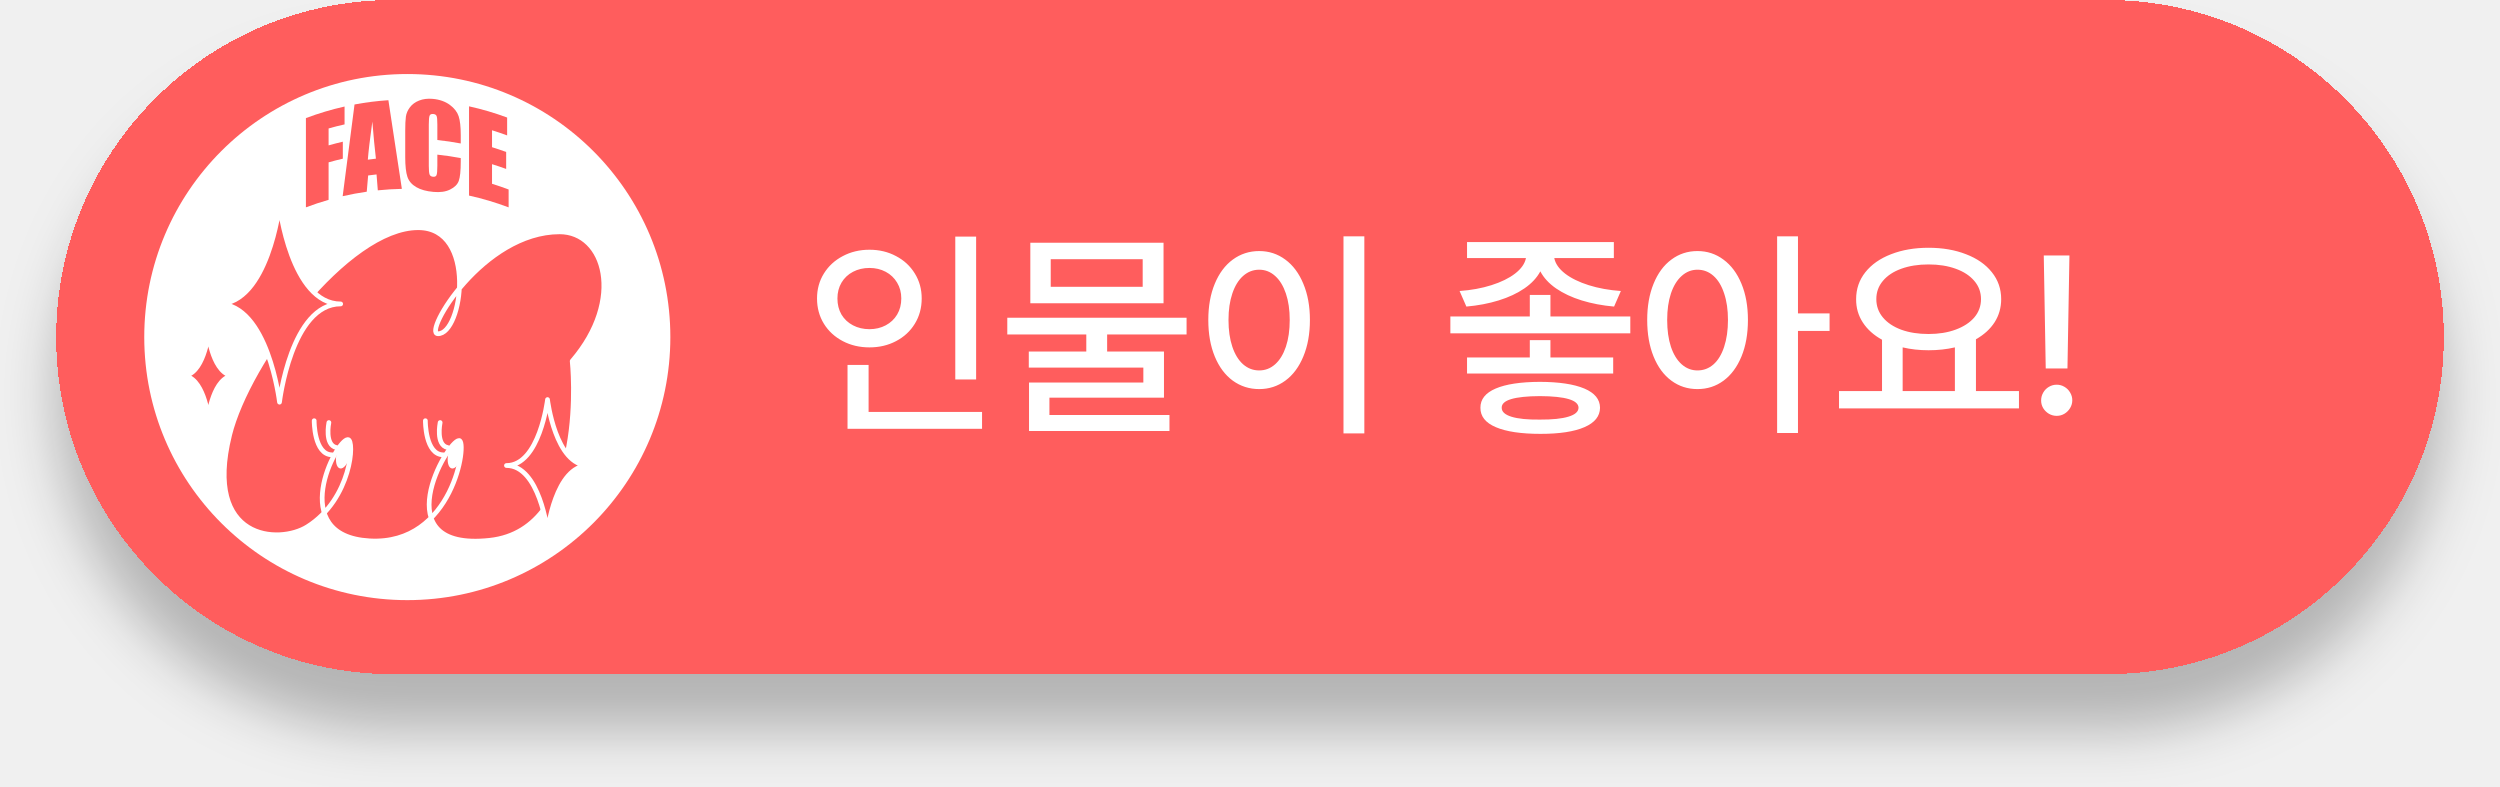
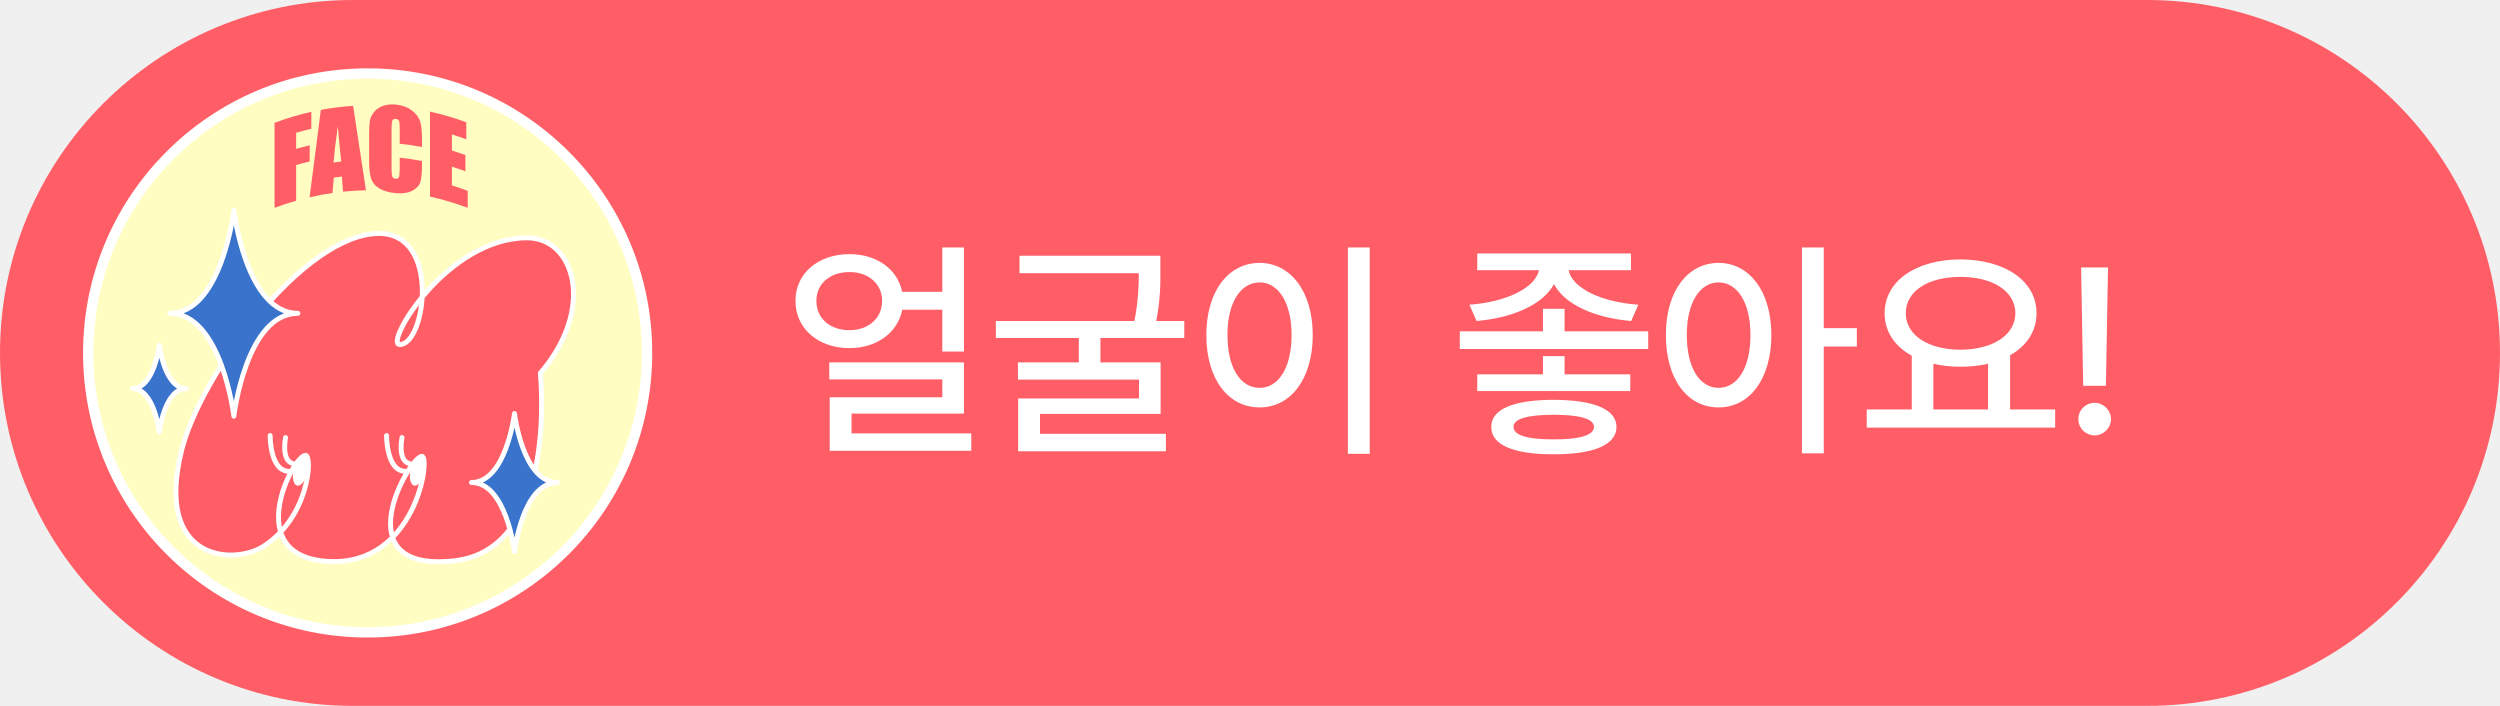
- <svg xmlns="http://www.w3.org/2000/svg" width="178" height="56" viewBox="0 0 178 56" fill="none">
-   <g filter="url(#filter0_d_1640_10183)">
-     <rect x="4" width="170" height="48" rx="24" fill="#FF5D5D" shape-rendering="crispEdges" />
-     <path d="M29 43C39.493 43 48 34.493 48 24C48 13.507 39.493 5 29 5C18.507 5 10 13.507 10 24C10 34.493 18.507 43 29 43Z" fill="white" stroke="#FF5D5D" stroke-width="0.542" stroke-miterlimit="10" />
-     <path d="M16.349 30.972C14.481 38.507 19.883 38.759 21.881 37.504C25.036 35.523 25.274 31.296 24.771 31.296C23.94 31.296 20.345 38.168 26.314 38.51C32.286 38.852 33.304 31.364 32.689 31.364C31.852 31.364 27.271 39.285 34.858 38.472C42.027 37.704 40.74 25.71 40.74 25.71C44.524 21.31 43.08 16.507 39.846 16.507C34.38 16.507 30.125 23.722 31.171 23.761C32.916 23.826 34.01 16.212 29.773 16.212C24.707 16.212 17.643 25.749 16.348 30.971L16.349 30.972Z" fill="#FF5D5D" stroke="white" stroke-width="0.336" stroke-linecap="round" stroke-linejoin="round" />
-     <path d="M19.901 28.634C19.901 28.634 20.733 21.64 24.256 21.64C20.733 21.64 19.901 14.646 19.901 14.646C19.901 14.646 19.069 21.64 15.546 21.64C19.069 21.64 19.901 28.634 19.901 28.634Z" fill="#FF5D5D" stroke="white" stroke-width="0.336" stroke-linecap="round" stroke-linejoin="round" />
-     <path d="M14.834 29.702C14.834 29.702 15.184 26.754 16.67 26.754C15.184 26.754 14.834 23.805 14.834 23.805C14.834 23.805 14.483 26.754 12.998 26.754C14.483 26.754 14.834 29.702 14.834 29.702Z" fill="#FF5D5D" stroke="white" stroke-width="0.336" stroke-linecap="round" stroke-linejoin="round" />
-     <path d="M38.983 37.841C38.983 37.841 39.542 33.145 41.908 33.145C39.542 33.145 38.983 28.449 38.983 28.449C38.983 28.449 38.425 33.145 36.059 33.145C38.425 33.145 38.983 37.841 38.983 37.841Z" fill="#FF5D5D" stroke="white" stroke-width="0.336" stroke-linecap="round" stroke-linejoin="round" />
-     <path d="M22.37 29.954C22.37 29.954 22.346 32.385 23.657 32.385" stroke="white" stroke-width="0.336" stroke-miterlimit="10" stroke-linecap="round" />
-     <path d="M23.417 30.085C23.417 30.085 23.086 31.694 23.955 31.865" stroke="white" stroke-width="0.336" stroke-miterlimit="10" stroke-linecap="round" />
-     <path d="M30.287 29.954C30.287 29.954 30.263 32.385 31.574 32.385" stroke="white" stroke-width="0.336" stroke-miterlimit="10" stroke-linecap="round" />
-     <path d="M31.338 30.085C31.338 30.085 31.006 31.694 31.876 31.865" stroke="white" stroke-width="0.336" stroke-miterlimit="10" stroke-linecap="round" />
-     <path d="M24.896 32.491C25.023 31.954 24.919 31.471 24.665 31.41C24.41 31.35 24.1 31.735 23.973 32.272C23.846 32.808 23.949 33.292 24.204 33.352C24.459 33.413 24.768 33.027 24.896 32.491Z" fill="white" />
-     <path d="M32.849 32.49C32.977 31.953 32.873 31.47 32.618 31.409C32.364 31.349 32.054 31.735 31.927 32.271C31.8 32.807 31.903 33.291 32.158 33.352C32.413 33.412 32.722 33.026 32.849 32.49Z" fill="white" />
-     <path d="M21.78 8.409C22.682 8.069 23.602 7.794 24.533 7.585V8.857C24.151 8.942 23.772 9.039 23.396 9.146V10.351C23.732 10.255 24.069 10.168 24.409 10.089C24.409 10.492 24.409 10.895 24.409 11.298C24.069 11.376 23.732 11.463 23.396 11.559V14.229C22.852 14.383 22.313 14.563 21.781 14.763V8.408L21.78 8.409Z" fill="#FF5D5D" />
-     <path d="M27.653 7.134C27.973 9.231 28.293 11.335 28.613 13.447C28.041 13.459 27.47 13.493 26.9 13.552C26.87 13.175 26.84 12.796 26.81 12.419C26.611 12.44 26.411 12.465 26.212 12.493C26.179 12.878 26.145 13.264 26.112 13.649C25.538 13.731 24.966 13.838 24.398 13.969C24.679 11.786 24.959 9.61 25.242 7.439C26.041 7.289 26.846 7.187 27.654 7.135L27.653 7.134ZM26.765 11.297C26.681 10.588 26.596 9.707 26.51 8.658C26.34 9.895 26.233 10.8 26.19 11.369C26.381 11.342 26.573 11.319 26.765 11.297V11.297Z" fill="#FF5D5D" />
-     <path d="M32.805 10.215C32.252 10.11 31.697 10.028 31.139 9.97V8.865C31.139 8.544 31.122 8.342 31.086 8.259C31.05 8.175 30.971 8.127 30.849 8.116C30.711 8.104 30.623 8.145 30.586 8.24C30.55 8.333 30.531 8.541 30.531 8.864V11.815C30.531 12.123 30.55 12.327 30.586 12.424C30.623 12.521 30.706 12.574 30.837 12.586C30.961 12.597 31.043 12.558 31.081 12.468C31.119 12.378 31.139 12.158 31.139 11.809V11.011C31.697 11.069 32.253 11.151 32.805 11.255V11.504C32.805 12.161 32.758 12.618 32.665 12.877C32.571 13.135 32.366 13.338 32.045 13.496C31.725 13.655 31.328 13.707 30.857 13.663C30.366 13.619 29.961 13.512 29.642 13.326C29.322 13.141 29.111 12.898 29.007 12.588C28.904 12.278 28.852 11.813 28.852 11.19V9.334C28.852 8.876 28.867 8.532 28.899 8.303C28.932 8.074 29.026 7.853 29.184 7.642C29.342 7.432 29.561 7.268 29.843 7.158C30.123 7.048 30.446 7.006 30.809 7.039C31.302 7.083 31.708 7.232 32.027 7.466C32.347 7.702 32.556 7.975 32.655 8.274C32.755 8.574 32.804 9.02 32.805 9.613V10.216V10.215Z" fill="#FF5D5D" />
-     <path d="M33.395 7.57C34.312 7.773 35.219 8.039 36.108 8.369V9.641C35.752 9.509 35.394 9.388 35.032 9.275V10.48C35.37 10.585 35.705 10.698 36.039 10.821V12.029C35.705 11.907 35.37 11.793 35.032 11.689V13.086C35.429 13.209 35.823 13.344 36.214 13.492V14.764C35.29 14.416 34.349 14.136 33.395 13.925V7.57V7.57Z" fill="#FF5D5D" />
-     <path d="M69.5 27.016H68.016V16.844H69.5V27.016ZM58.172 21.25C58.172 20.588 58.336 19.995 58.664 19.469C58.992 18.943 59.44 18.531 60.008 18.234C60.575 17.932 61.208 17.781 61.906 17.781C62.604 17.781 63.234 17.932 63.797 18.234C64.365 18.531 64.81 18.943 65.133 19.469C65.461 19.995 65.625 20.588 65.625 21.25C65.625 21.922 65.461 22.523 65.133 23.055C64.81 23.581 64.365 23.992 63.797 24.289C63.234 24.586 62.604 24.734 61.906 24.734C61.208 24.734 60.575 24.586 60.008 24.289C59.44 23.992 58.992 23.581 58.664 23.055C58.336 22.523 58.172 21.922 58.172 21.25ZM59.625 21.25C59.625 21.682 59.721 22.065 59.914 22.398C60.112 22.727 60.385 22.982 60.734 23.164C61.083 23.346 61.474 23.438 61.906 23.438C62.333 23.438 62.719 23.346 63.062 23.164C63.406 22.982 63.677 22.727 63.875 22.398C64.073 22.065 64.172 21.682 64.172 21.25C64.172 20.828 64.073 20.453 63.875 20.125C63.677 19.792 63.406 19.534 63.062 19.352C62.719 19.169 62.333 19.078 61.906 19.078C61.474 19.078 61.083 19.169 60.734 19.352C60.385 19.534 60.112 19.792 59.914 20.125C59.721 20.453 59.625 20.828 59.625 21.25ZM60.344 25.984H61.844V29.328H69.922V30.531H60.344V25.984ZM84.484 23.812H78.828V25.031H82.875V28.312H74.719V29.547H83.266V30.688H73.266V27.234H81.406V26.172H73.25V25.031H77.344V23.812H71.719V22.625H84.484V23.812ZM73.359 17.281H82.844V21.594H73.359V17.281ZM81.359 20.422V18.453H74.812V20.422H81.359ZM97.141 30.859H95.656V16.828H97.141V30.859ZM86.031 22.781C86.031 21.802 86.185 20.943 86.492 20.203C86.799 19.458 87.227 18.885 87.773 18.484C88.326 18.078 88.953 17.875 89.656 17.875C90.349 17.875 90.969 18.078 91.516 18.484C92.062 18.885 92.49 19.458 92.797 20.203C93.109 20.943 93.266 21.802 93.266 22.781C93.266 23.771 93.109 24.638 92.797 25.383C92.49 26.128 92.062 26.701 91.516 27.102C90.969 27.503 90.349 27.703 89.656 27.703C88.953 27.703 88.326 27.503 87.773 27.102C87.227 26.701 86.799 26.128 86.492 25.383C86.185 24.638 86.031 23.771 86.031 22.781ZM87.469 22.781C87.469 23.51 87.56 24.146 87.742 24.688C87.924 25.229 88.18 25.646 88.508 25.938C88.841 26.229 89.224 26.375 89.656 26.375C90.083 26.375 90.461 26.229 90.789 25.938C91.117 25.646 91.372 25.229 91.555 24.688C91.737 24.146 91.828 23.51 91.828 22.781C91.828 22.062 91.737 21.435 91.555 20.898C91.372 20.357 91.117 19.94 90.789 19.648C90.461 19.352 90.083 19.203 89.656 19.203C89.224 19.203 88.841 19.352 88.508 19.648C88.18 19.94 87.924 20.357 87.742 20.898C87.56 21.435 87.469 22.062 87.469 22.781ZM110.391 22.531H116.078V23.734H103.266V22.531H108.922V21H110.391V22.531ZM103.922 20.719C104.745 20.662 105.5 20.523 106.188 20.305C106.88 20.086 107.443 19.81 107.875 19.477C108.312 19.138 108.57 18.771 108.648 18.375H104.453V17.234H114.906V18.375H110.664C110.742 18.771 110.997 19.138 111.43 19.477C111.862 19.81 112.424 20.086 113.117 20.305C113.81 20.523 114.573 20.662 115.406 20.719L114.922 21.828C114.094 21.755 113.326 21.609 112.617 21.391C111.914 21.172 111.307 20.888 110.797 20.539C110.286 20.185 109.911 19.779 109.672 19.32C109.427 19.779 109.047 20.185 108.531 20.539C108.021 20.888 107.411 21.172 106.703 21.391C106 21.609 105.234 21.755 104.406 21.828L103.922 20.719ZM104.453 25.453H108.922V24.219H110.391V25.453H114.859V26.594H104.453V25.453ZM105.406 29.031C105.401 28.432 105.763 27.977 106.492 27.664C107.221 27.352 108.271 27.193 109.641 27.188C111.01 27.193 112.065 27.352 112.805 27.664C113.544 27.977 113.917 28.432 113.922 29.031C113.917 29.635 113.547 30.096 112.812 30.414C112.083 30.732 111.042 30.891 109.688 30.891C108.302 30.891 107.24 30.732 106.5 30.414C105.766 30.102 105.401 29.641 105.406 29.031ZM106.922 29.031C106.917 29.312 107.148 29.526 107.617 29.672C108.086 29.818 108.76 29.885 109.641 29.875C110.531 29.88 111.211 29.81 111.68 29.664C112.148 29.523 112.385 29.312 112.391 29.031C112.385 28.49 111.469 28.213 109.641 28.203C107.812 28.213 106.906 28.49 106.922 29.031ZM120.859 17.875C121.552 17.875 122.169 18.078 122.711 18.484C123.258 18.885 123.685 19.458 123.992 20.203C124.299 20.943 124.453 21.802 124.453 22.781C124.453 23.771 124.299 24.638 123.992 25.383C123.685 26.128 123.26 26.701 122.719 27.102C122.177 27.503 121.557 27.703 120.859 27.703C120.161 27.703 119.542 27.503 119 27.102C118.458 26.701 118.036 26.128 117.734 25.383C117.432 24.638 117.281 23.771 117.281 22.781C117.281 21.802 117.432 20.943 117.734 20.203C118.036 19.458 118.458 18.885 119 18.484C119.542 18.078 120.161 17.875 120.859 17.875ZM118.703 22.781C118.703 23.51 118.792 24.146 118.969 24.688C119.151 25.229 119.406 25.646 119.734 25.938C120.062 26.229 120.438 26.375 120.859 26.375C121.292 26.375 121.672 26.232 122 25.945C122.328 25.654 122.581 25.237 122.758 24.695C122.94 24.148 123.031 23.51 123.031 22.781C123.031 22.057 122.94 21.427 122.758 20.891C122.581 20.349 122.328 19.932 122 19.641C121.672 19.349 121.292 19.203 120.859 19.203C120.438 19.203 120.062 19.352 119.734 19.648C119.406 19.94 119.151 20.357 118.969 20.898C118.792 21.435 118.703 22.062 118.703 22.781ZM126.531 16.828H128.016V22.312H130.266V23.562H128.016V30.828H126.531V16.828ZM143.75 29.078H130.938V27.844H134V24.188C133.411 23.865 132.956 23.456 132.633 22.961C132.31 22.466 132.151 21.912 132.156 21.297C132.156 20.573 132.375 19.935 132.812 19.383C133.25 18.831 133.859 18.404 134.641 18.102C135.427 17.794 136.318 17.641 137.312 17.641C138.307 17.641 139.198 17.794 139.984 18.102C140.771 18.404 141.383 18.831 141.82 19.383C142.263 19.935 142.484 20.573 142.484 21.297C142.484 21.906 142.328 22.456 142.016 22.945C141.703 23.43 141.26 23.833 140.688 24.156V27.844H143.75V29.078ZM133.594 21.297C133.594 21.792 133.75 22.227 134.062 22.602C134.375 22.977 134.812 23.268 135.375 23.477C135.938 23.68 136.583 23.781 137.312 23.781C138.036 23.781 138.68 23.677 139.242 23.469C139.81 23.26 140.253 22.971 140.57 22.602C140.888 22.227 141.047 21.792 141.047 21.297C141.047 20.802 140.888 20.37 140.57 20C140.253 19.625 139.81 19.336 139.242 19.133C138.68 18.93 138.036 18.828 137.312 18.828C136.583 18.828 135.938 18.93 135.375 19.133C134.812 19.336 134.375 19.625 134.062 20C133.75 20.37 133.594 20.802 133.594 21.297ZM139.188 27.844V24.734C138.604 24.87 137.979 24.938 137.312 24.938C136.656 24.938 136.042 24.87 135.469 24.734V27.844H139.188ZM147.203 26.234H145.656L145.516 18.188H147.344L147.203 26.234ZM145.328 28.516C145.328 28.312 145.378 28.125 145.477 27.953C145.576 27.781 145.708 27.646 145.875 27.547C146.047 27.443 146.234 27.391 146.438 27.391C146.635 27.391 146.818 27.44 146.984 27.539C147.156 27.638 147.292 27.773 147.391 27.945C147.495 28.117 147.547 28.302 147.547 28.5C147.547 28.698 147.495 28.883 147.391 29.055C147.292 29.221 147.156 29.357 146.984 29.461C146.818 29.56 146.635 29.609 146.438 29.609C146.24 29.609 146.055 29.56 145.883 29.461C145.716 29.362 145.581 29.229 145.477 29.062C145.378 28.896 145.328 28.713 145.328 28.516Z" fill="white" />
-   </g>
-   <defs>
-     <filter id="filter0_d_1640_10183" x="0" y="0" width="178" height="56" filterUnits="userSpaceOnUse" color-interpolation-filters="sRGB">
-       <feFlood flood-opacity="0" result="BackgroundImageFix" />
-       <feColorMatrix in="SourceAlpha" type="matrix" values="0 0 0 0 0 0 0 0 0 0 0 0 0 0 0 0 0 0 127 0" result="hardAlpha" />
-       <feOffset dy="4" />
-       <feGaussianBlur stdDeviation="2" />
-       <feComposite in2="hardAlpha" operator="out" />
-       <feColorMatrix type="matrix" values="0 0 0 0 0 0 0 0 0 0 0 0 0 0 0 0 0 0 0.25 0" />
-       <feBlend mode="normal" in2="BackgroundImageFix" result="effect1_dropShadow_1640_10183" />
-       <feBlend mode="normal" in="SourceGraphic" in2="effect1_dropShadow_1640_10183" result="shape" />
-     </filter>
-   </defs>
+ <svg xmlns="http://www.w3.org/2000/svg" width="170" height="48" viewBox="0 0 170 48" fill="none">
+   <rect width="170" height="48" rx="24" fill="#FF5E67" />
+   <path d="M25 43C35.493 43 44 34.493 44 24C44 13.507 35.493 5 25 5C14.507 5 6 13.507 6 24C6 34.493 14.507 43 25 43Z" fill="#FFFDC2" stroke="white" stroke-width="0.704" stroke-miterlimit="10" />
+   <path d="M12.349 30.638C10.482 38.173 15.883 38.425 17.882 37.17C21.036 35.19 21.274 30.962 20.771 30.962C19.94 30.962 16.345 37.834 22.315 38.176C28.287 38.518 29.305 31.03 28.69 31.03C27.853 31.03 23.272 38.952 30.858 38.138C38.028 37.37 36.74 25.376 36.74 25.376C40.525 20.977 39.081 16.173 35.847 16.173C30.381 16.173 26.126 23.388 27.172 23.427C28.917 23.492 30.011 15.878 25.773 15.878C20.708 15.878 13.643 25.415 12.348 30.637L12.349 30.638Z" fill="#FF5E67" stroke="white" stroke-width="0.334" stroke-linecap="round" stroke-linejoin="round" />
+   <path d="M15.902 28.3C15.902 28.3 16.735 21.306 20.257 21.306C16.735 21.306 15.902 14.312 15.902 14.312C15.902 14.312 15.07 21.306 11.547 21.306C15.07 21.306 15.902 28.3 15.902 28.3Z" fill="#3973CB" stroke="white" stroke-width="0.334" stroke-linecap="round" stroke-linejoin="round" />
+   <path d="M10.834 29.369C10.834 29.369 11.185 26.42 12.67 26.42C11.185 26.42 10.834 23.471 10.834 23.471C10.834 23.471 10.484 26.42 8.998 26.42C10.484 26.42 10.834 29.369 10.834 29.369Z" fill="#3973CB" stroke="white" stroke-width="0.334" stroke-linecap="round" stroke-linejoin="round" />
+   <path d="M34.985 37.506C34.985 37.506 35.543 32.81 37.909 32.81C35.543 32.81 34.985 28.115 34.985 28.115C34.985 28.115 34.426 32.81 32.06 32.81C34.426 32.81 34.985 37.506 34.985 37.506Z" fill="#3973CB" stroke="white" stroke-width="0.334" stroke-linecap="round" stroke-linejoin="round" />
+   <path d="M18.369 29.618C18.369 29.618 18.346 32.05 19.657 32.05" stroke="white" stroke-width="0.334" stroke-miterlimit="10" stroke-linecap="round" />
+   <path d="M19.419 29.752C19.419 29.752 19.088 31.361 19.957 31.532" stroke="white" stroke-width="0.334" stroke-miterlimit="10" stroke-linecap="round" />
+   <path d="M26.287 29.618C26.287 29.618 26.264 32.05 27.575 32.05" stroke="white" stroke-width="0.334" stroke-miterlimit="10" stroke-linecap="round" />
+   <path d="M27.337 29.752C27.337 29.752 27.006 31.361 27.875 31.532" stroke="white" stroke-width="0.334" stroke-miterlimit="10" stroke-linecap="round" />
+   <path d="M20.895 32.159C21.022 31.622 20.919 31.139 20.664 31.078C20.409 31.018 20.1 31.404 19.973 31.94C19.845 32.476 19.949 32.96 20.203 33.02C20.458 33.081 20.768 32.695 20.895 32.159Z" fill="white" />
+   <path d="M28.85 32.159C28.977 31.622 28.874 31.139 28.619 31.078C28.364 31.018 28.055 31.404 27.928 31.94C27.8 32.476 27.904 32.96 28.159 33.02C28.413 33.081 28.723 32.695 28.85 32.159Z" fill="white" />
+   <path d="M18.668 8.353C19.488 8.043 20.326 7.793 21.172 7.603V8.76C20.825 8.838 20.48 8.926 20.137 9.023V10.119C20.443 10.032 20.75 9.954 21.059 9.882C21.059 10.249 21.059 10.616 21.059 10.981C20.75 11.052 20.443 11.131 20.137 11.219V13.648C19.642 13.789 19.152 13.951 18.668 14.134V8.352V8.353Z" fill="#FF5E67" />
+   <path d="M24.012 7.194C24.303 9.102 24.595 11.017 24.886 12.94C24.366 12.949 23.845 12.981 23.327 13.035C23.3 12.691 23.272 12.347 23.245 12.004C23.064 12.024 22.882 12.046 22.701 12.071C22.671 12.422 22.641 12.772 22.61 13.124C22.087 13.198 21.567 13.296 21.051 13.415C21.306 11.429 21.562 9.448 21.818 7.472C22.544 7.335 23.278 7.244 24.013 7.195L24.012 7.194ZM23.204 10.983C23.127 10.337 23.049 9.536 22.972 8.581C22.817 9.707 22.72 10.53 22.681 11.047C22.855 11.023 23.029 11.001 23.204 10.983Z" fill="#FF5E67" />
+   <path d="M28.697 9.997C28.195 9.902 27.689 9.828 27.181 9.774V8.77C27.181 8.477 27.165 8.293 27.132 8.217C27.099 8.142 27.027 8.098 26.916 8.088C26.791 8.077 26.711 8.115 26.677 8.2C26.643 8.286 26.626 8.475 26.626 8.768V11.454C26.626 11.735 26.643 11.92 26.677 12.008C26.711 12.097 26.787 12.144 26.905 12.155C27.019 12.165 27.093 12.131 27.128 12.048C27.164 11.966 27.181 11.766 27.181 11.448V10.722C27.688 10.775 28.194 10.85 28.697 10.945V11.17C28.697 11.769 28.655 12.186 28.57 12.42C28.485 12.655 28.297 12.839 28.006 12.984C27.715 13.128 27.354 13.176 26.925 13.136C26.479 13.095 26.109 12.998 25.819 12.828C25.529 12.66 25.336 12.439 25.241 12.156C25.147 11.874 25.1 11.451 25.1 10.884V9.194C25.1 8.777 25.114 8.465 25.143 8.256C25.173 8.048 25.259 7.847 25.403 7.655C25.547 7.464 25.747 7.315 26.002 7.215C26.257 7.115 26.55 7.078 26.881 7.107C27.329 7.147 27.699 7.281 27.989 7.496C28.279 7.71 28.469 7.959 28.561 8.231C28.651 8.503 28.697 8.91 28.697 9.449V9.999V9.997Z" fill="#FF5E67" />
+   <path d="M29.24 7.589C30.074 7.773 30.899 8.016 31.709 8.316V9.473C31.385 9.352 31.059 9.241 30.73 9.14V10.236C31.037 10.331 31.343 10.435 31.647 10.546V11.646C31.343 11.534 31.037 11.431 30.73 11.336V12.607C31.091 12.72 31.451 12.843 31.805 12.977V14.134C30.965 13.817 30.108 13.562 29.24 13.371V7.589Z" fill="#FF5E67" />
+   <path d="M65.547 16.828H64.078V19.844H61.344C61.039 18.305 59.617 17.281 57.766 17.281C55.648 17.281 54.086 18.586 54.094 20.453C54.086 22.352 55.648 23.672 57.766 23.672C59.617 23.672 61.047 22.625 61.352 21.062H64.078V23.906H65.547V16.828ZM55.516 20.453C55.508 19.297 56.453 18.492 57.766 18.5C59.039 18.492 59.984 19.297 59.984 20.453C59.984 21.656 59.039 22.453 57.766 22.453C56.453 22.453 55.508 21.656 55.516 20.453ZM56.391 25.797H64.078V27.016H56.422V30.656H66.047V29.469H57.906V28.125H65.547V24.641H56.391V25.797ZM78.906 17.391H69.328V18.578H77.438C77.438 19.445 77.406 20.461 77.141 21.828H67.719V22.984H73.359V24.641H69.219V25.812H77.453V27.094H69.234V30.688H79.281V29.5H70.719V28.141H78.922V24.641H74.828V22.984H80.531V21.828H78.625C78.914 20.375 78.914 19.203 78.906 18.297V17.391ZM93.141 16.828H91.656V30.859H93.141V16.828ZM82.031 22.781C82.031 25.805 83.539 27.711 85.656 27.703C87.734 27.711 89.266 25.805 89.266 22.781C89.266 19.789 87.734 17.883 85.656 17.875C83.539 17.883 82.031 19.789 82.031 22.781ZM83.469 22.781C83.461 20.586 84.352 19.211 85.656 19.203C86.938 19.211 87.828 20.586 87.828 22.781C87.828 25.008 86.938 26.375 85.656 26.375C84.352 26.375 83.461 25.008 83.469 22.781ZM106.391 21H104.922V22.531H99.266V23.734H112.078V22.531H106.391V21ZM99.922 20.719L100.406 21.828C102.875 21.617 104.922 20.711 105.672 19.32C106.406 20.719 108.453 21.617 110.922 21.828L111.406 20.719C108.875 20.547 106.906 19.586 106.664 18.375H110.906V17.234H100.453V18.375H104.648C104.406 19.578 102.414 20.547 99.922 20.719ZM100.453 26.594H110.859V25.453H106.391V24.219H104.922V25.453H100.453V26.594ZM101.406 29.031C101.398 30.258 102.922 30.898 105.641 30.891C108.359 30.898 109.914 30.258 109.922 29.031C109.914 27.82 108.359 27.195 105.641 27.188C102.922 27.195 101.398 27.82 101.406 29.031ZM102.922 29.031C102.906 28.469 103.891 28.211 105.641 28.203C107.422 28.211 108.383 28.469 108.391 29.031C108.383 29.594 107.422 29.891 105.641 29.875C103.891 29.891 102.906 29.594 102.922 29.031ZM116.859 17.875C114.766 17.883 113.273 19.789 113.281 22.781C113.273 25.805 114.766 27.711 116.859 27.703C118.953 27.711 120.445 25.805 120.453 22.781C120.445 19.789 118.953 17.883 116.859 17.875ZM114.703 22.781C114.695 20.586 115.586 19.211 116.859 19.203C118.156 19.211 119.031 20.586 119.031 22.781C119.031 25.008 118.156 26.375 116.859 26.375C115.586 26.375 114.695 25.008 114.703 22.781ZM122.531 30.828H124.016V23.562H126.266V22.312H124.016V16.828H122.531V30.828ZM139.75 27.844H136.688V24.156C137.812 23.523 138.484 22.531 138.484 21.297C138.484 19.094 136.32 17.648 133.312 17.641C130.312 17.648 128.148 19.094 128.156 21.297C128.148 22.555 128.852 23.555 130 24.188V27.844H126.938V29.078H139.75V27.844ZM129.594 21.297C129.594 19.789 131.117 18.828 133.312 18.828C135.492 18.828 137.039 19.789 137.047 21.297C137.039 22.797 135.492 23.773 133.312 23.781C131.117 23.773 129.594 22.797 129.594 21.297ZM131.469 27.844V24.734C132.031 24.867 132.656 24.938 133.312 24.938C133.984 24.938 134.617 24.867 135.188 24.734V27.844H131.469ZM143.344 18.188H141.516L141.656 26.234H143.203L143.344 18.188ZM141.328 28.5C141.32 29.109 141.828 29.602 142.438 29.609C143.039 29.602 143.539 29.109 143.547 28.5C143.539 27.891 143.039 27.391 142.438 27.391C141.828 27.391 141.32 27.891 141.328 28.5Z" fill="white" />
</svg>
